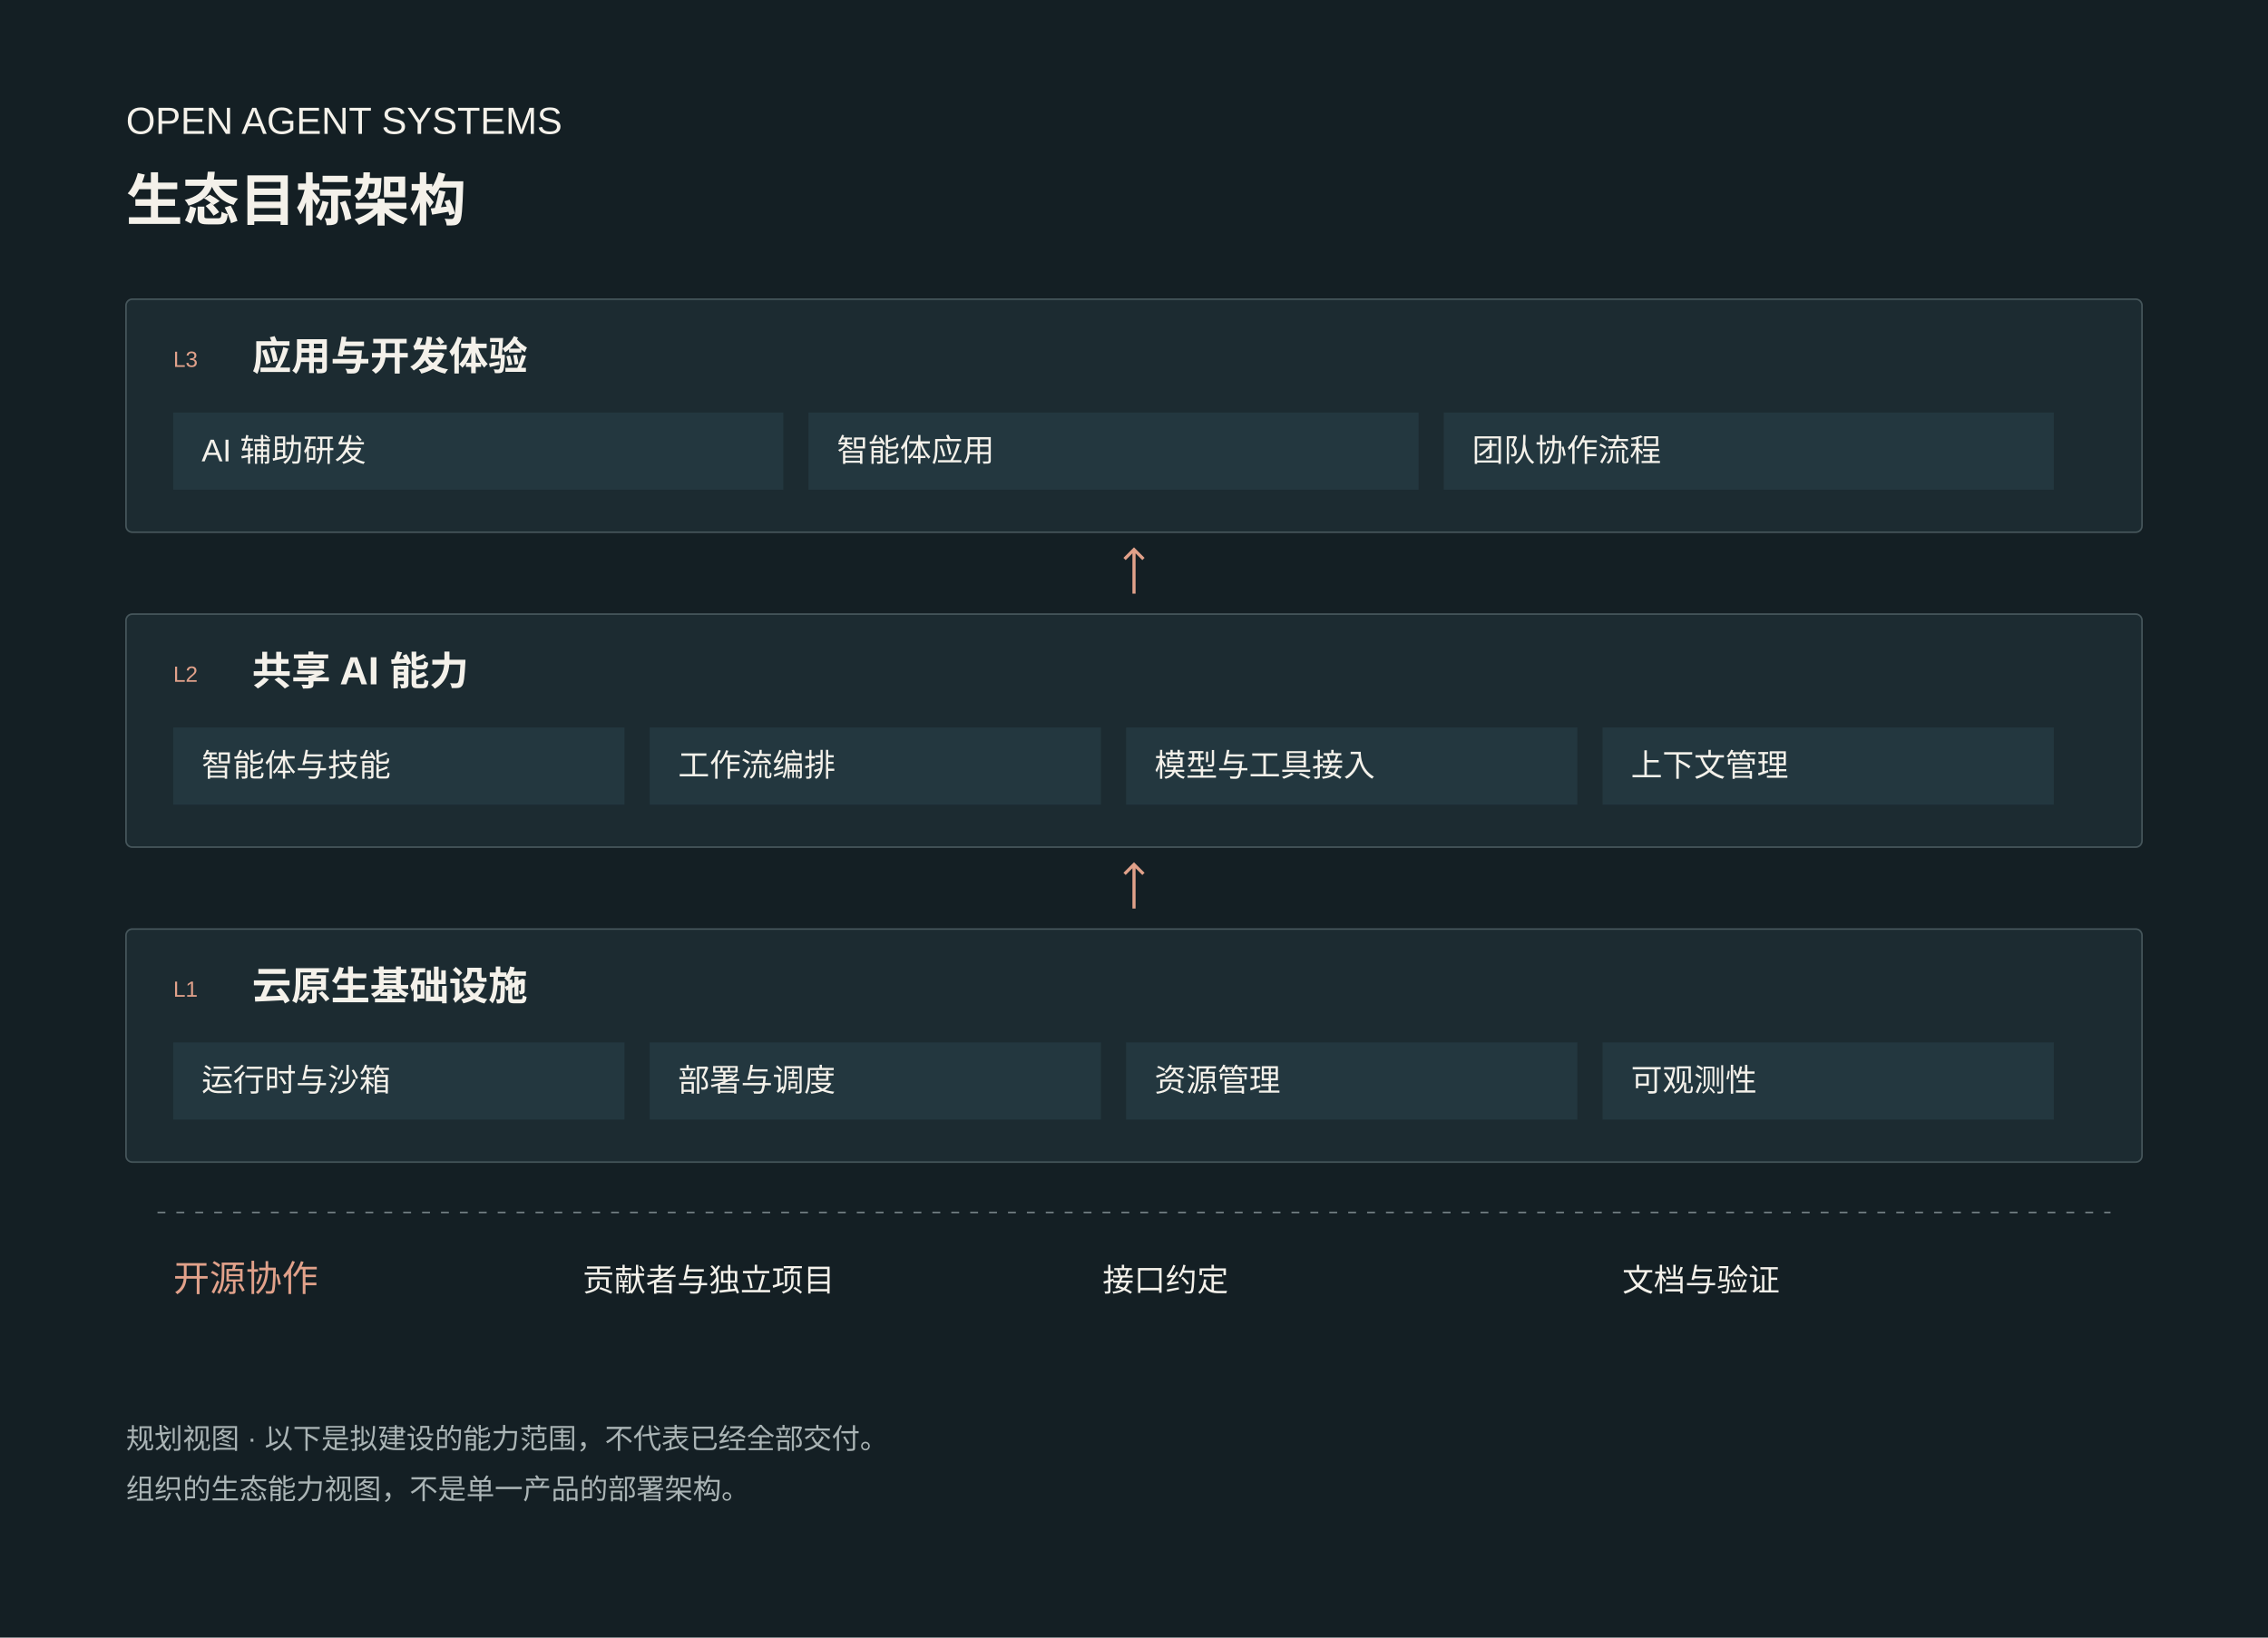
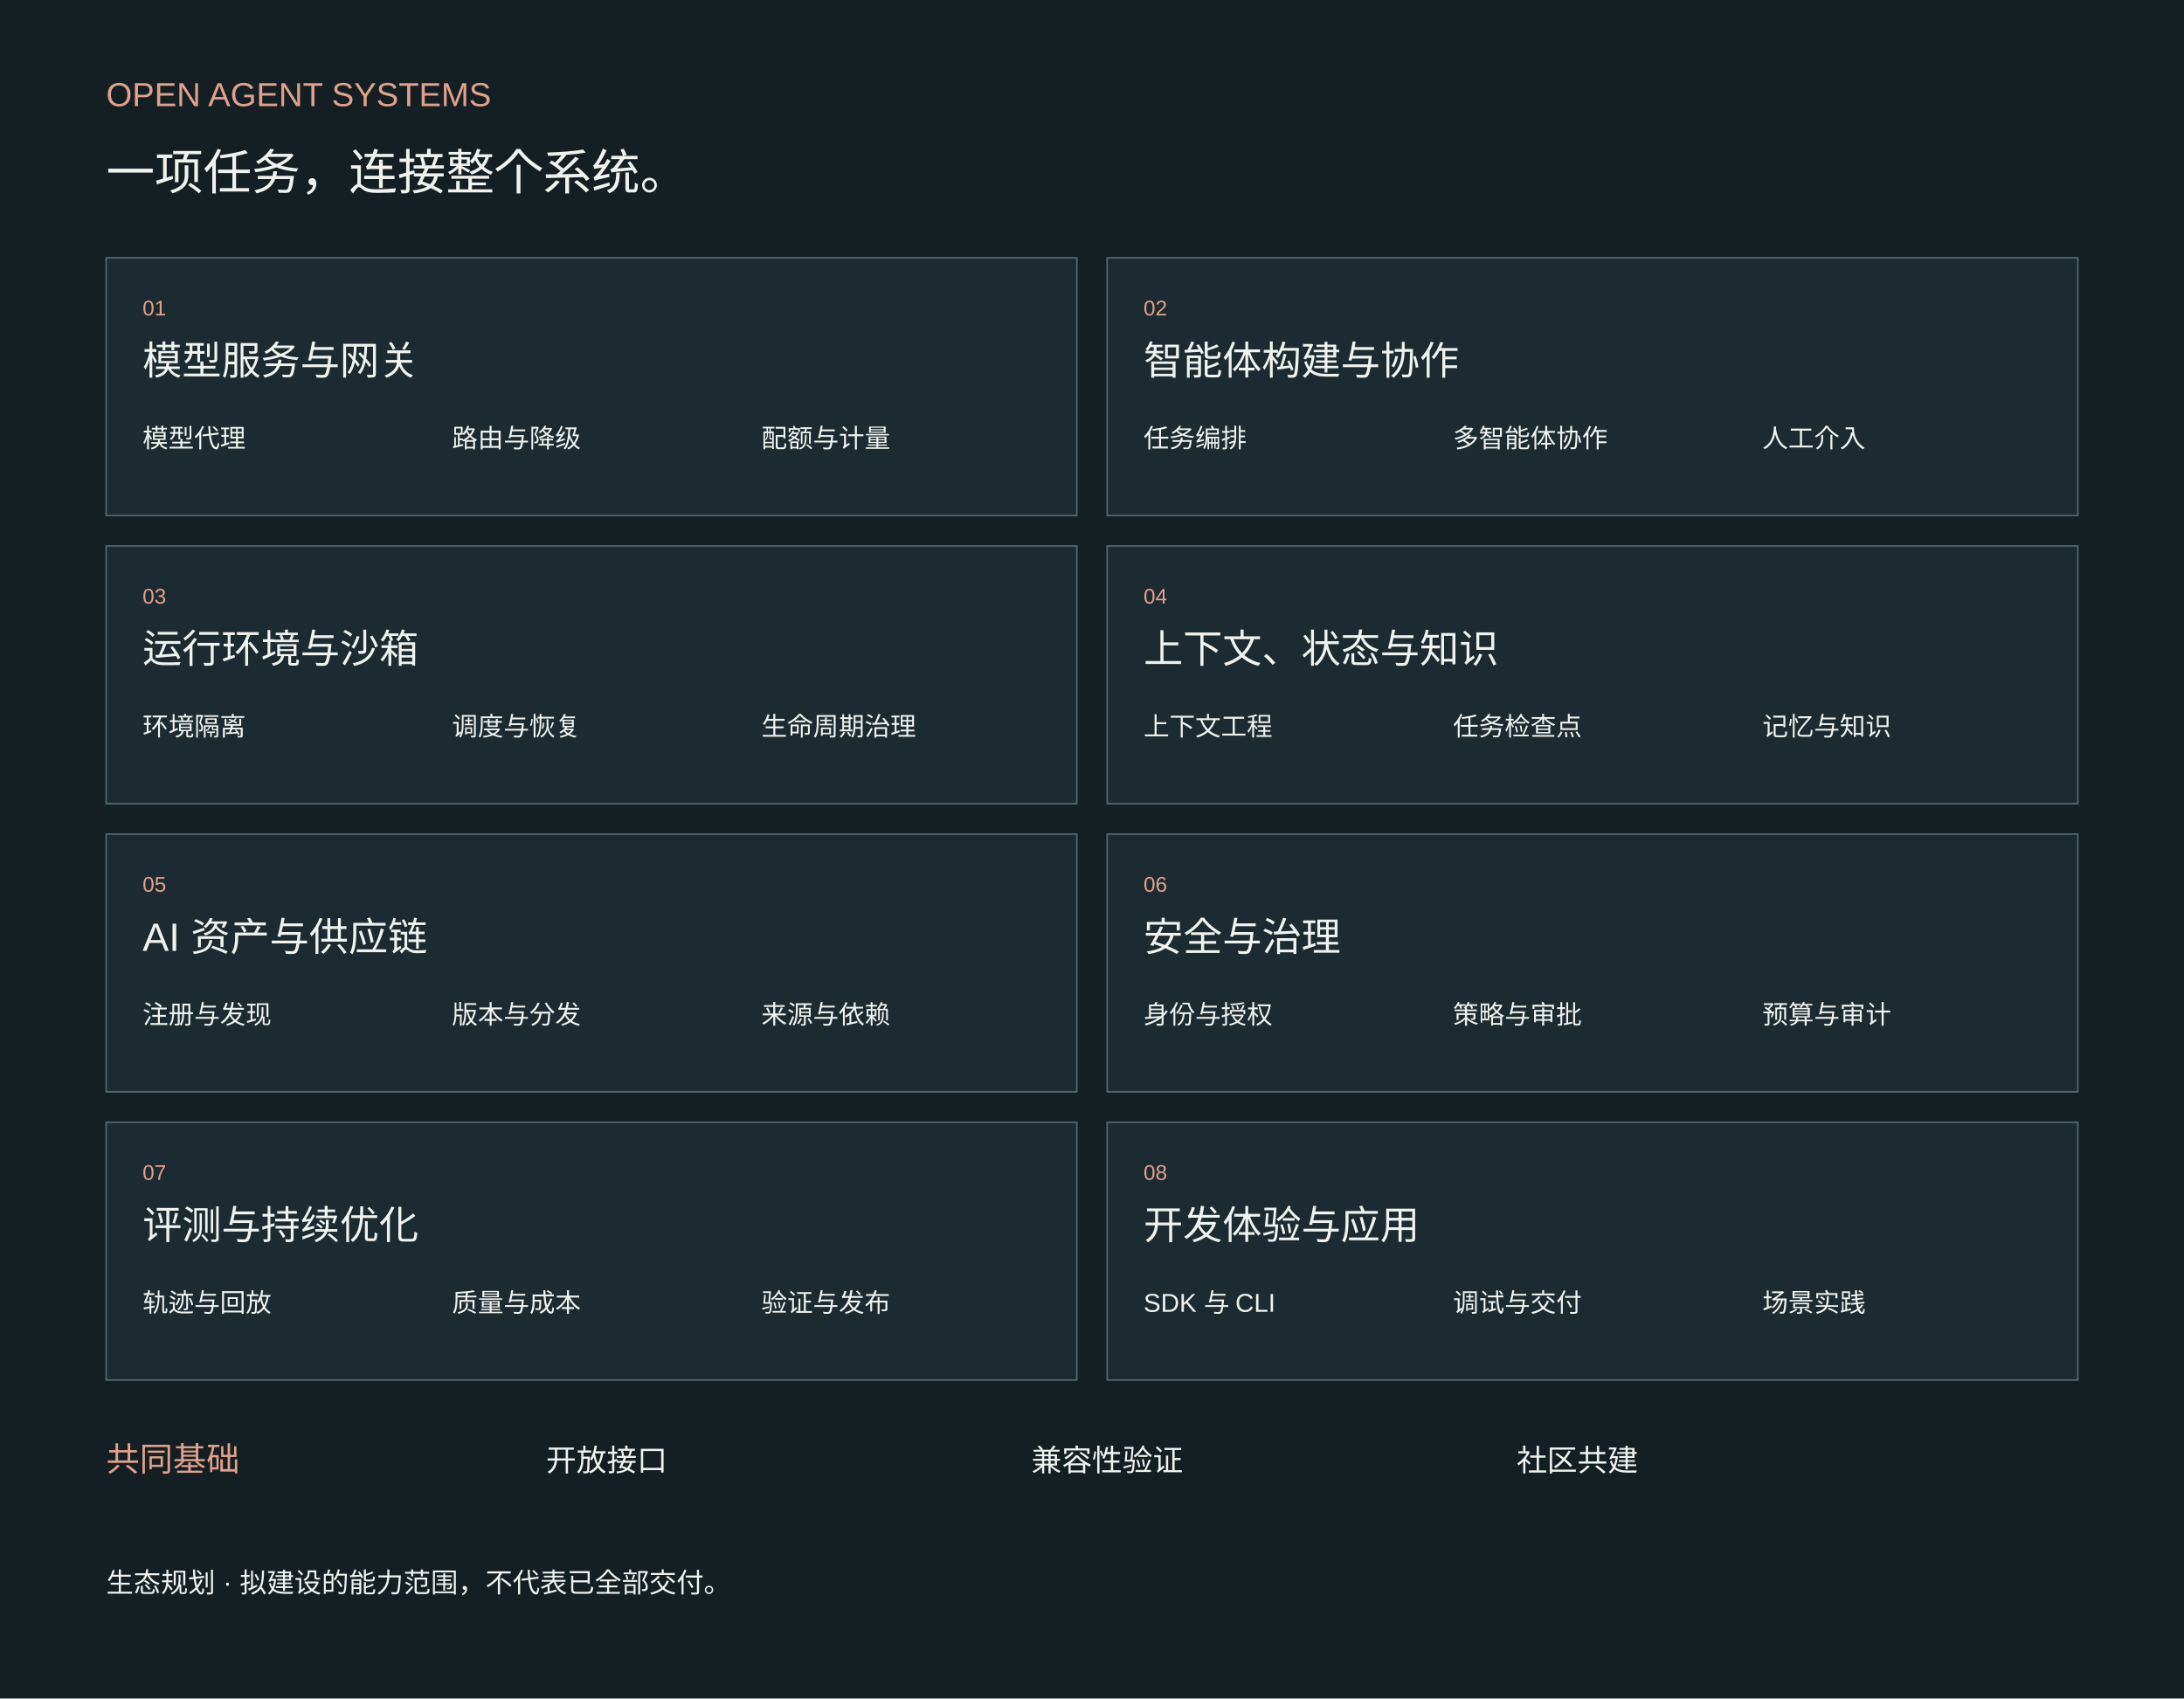
- <svg xmlns="http://www.w3.org/2000/svg" width="1440" height="1040" viewBox="0 0 1440 1040" role="img" aria-labelledby="title desc">
-   <style>text{font-family:Arial,"PingFang SC","Microsoft YaHei",sans-serif;fill:#f4f1ea}.muted{fill:#aab4b5}.accent{fill:#e1a18a}</style>
-   <rect width="1440" height="1040" fill="#141f24" />
-   <text x="80" y="85" font-size="24">OPEN AGENT SYSTEMS</text>
-   <text x="80" y="140" font-size="36" font-weight="600">生态目标架构</text>
-   <rect x="80" y="190" width="1280" height="148" rx="4" fill="#1c2b31" stroke="#46565b" />
-   <text x="110" y="233" font-size="14" class="accent">L3</text>
-   <text x="160" y="235" font-size="25" font-weight="600">应用与开发体验</text>
-   <rect x="110.0" y="262" width="387.333" height="49" fill="#23373f" />
-   <text x="128.0" y="293" font-size="20">AI 辅助研发</text>
-   <rect x="513.333" y="262" width="387.333" height="49" fill="#23373f" />
-   <text x="531.333" y="293" font-size="20">智能体应用</text>
-   <rect x="916.667" y="262" width="387.333" height="49" fill="#23373f" />
-   <text x="934.667" y="293" font-size="20">团队协作流程</text>
-   <path d="M720 377V349m-6 6 6-6 6 6" fill="none" stroke="#e1a18a" stroke-width="2" />
-   <rect x="80" y="390" width="1280" height="148" rx="4" fill="#1c2b31" stroke="#46565b" />
-   <text x="110" y="433" font-size="14" class="accent">L2</text>
-   <text x="160" y="435" font-size="25" font-weight="600">共享 AI 能力</text>
-   <rect x="110.0" y="462" width="286.5" height="49" fill="#23373f" />
-   <text x="128.0" y="493" font-size="20">智能体与技能</text>
-   <rect x="412.5" y="462" width="286.5" height="49" fill="#23373f" />
-   <text x="430.5" y="493" font-size="20">工作流编排</text>
-   <rect x="715.0" y="462" width="286.5" height="49" fill="#23373f" />
-   <text x="733.0" y="493" font-size="20">模型与工具接入</text>
-   <rect x="1017.5" y="462" width="286.5" height="49" fill="#23373f" />
-   <text x="1035.5" y="493" font-size="20">上下文管理</text>
-   <path d="M720 577V549m-6 6 6-6 6 6" fill="none" stroke="#e1a18a" stroke-width="2" />
-   <rect x="80" y="590" width="1280" height="148" rx="4" fill="#1c2b31" stroke="#46565b" />
-   <text x="110" y="633" font-size="14" class="accent">L1</text>
-   <text x="160" y="635" font-size="25" font-weight="600">云原生基础设施</text>
-   <rect x="110.0" y="662" width="286.5" height="49" fill="#23373f" />
-   <text x="128.0" y="693" font-size="20">运行时与沙箱</text>
-   <rect x="412.5" y="662" width="286.5" height="49" fill="#23373f" />
-   <text x="430.5" y="693" font-size="20">部署与调度</text>
-   <rect x="715.0" y="662" width="286.5" height="49" fill="#23373f" />
-   <text x="733.0" y="693" font-size="20">资源管理</text>
-   <rect x="1017.5" y="662" width="286.5" height="49" fill="#23373f" />
-   <text x="1035.5" y="693" font-size="20">可观测性</text>
-   <path d="M100 770H1340" stroke="#738084" stroke-dasharray="5 7" />
-   <text x="110" y="820" font-size="23" class="accent">开源协作</text>
-   <text x="370" y="820" font-size="20">贡献者与独立项目</text>
-   <text x="700" y="820" font-size="20">接口约定</text>
-   <text x="1030" y="820" font-size="20">文档与验证</text>
-   <text x="80" y="920" font-size="18" class="muted">规划视图 · 以下是拟建设的能力范围，不代表已经全部交付。</text>
-   <text x="80" y="952" font-size="18" class="muted">组织的生态能力视图，不是单一产品的部署架构。</text>
+ <svg xmlns="http://www.w3.org/2000/svg" width="1440" height="1120" viewBox="0 0 1440 1120" role="img" aria-labelledby="title desc">
+   <style>text{font-family:Arial,"PingFang SC",sans-serif;fill:#eff2ed}.accent{fill:#e1a18a}</style>
+   <rect width="1440" height="1120" fill="#141f24" />
+   <text x="70" y="70" font-size="22" class="accent">OPEN AGENT SYSTEMS</text>
+   <text x="70" y="125" font-size="32">一项任务，连接整个系统。</text>
+   <rect x="70" y="170" width="640" height="170" fill="#1c2b31" stroke="#526a73" />
+   <text x="94" y="208" font-size="14" class="accent">01</text>
+   <text x="94" y="247" font-size="26">模型服务与网关</text>
+   <text x="94" y="295" font-size="17">模型代理</text>
+   <text x="298" y="295" font-size="17">路由与降级</text>
+   <text x="502" y="295" font-size="17">配额与计量</text>
+   <rect x="730" y="170" width="640" height="170" fill="#1c2b31" stroke="#526a73" />
+   <text x="754" y="208" font-size="14" class="accent">02</text>
+   <text x="754" y="247" font-size="26">智能体构建与协作</text>
+   <text x="754" y="295" font-size="17">任务编排</text>
+   <text x="958" y="295" font-size="17">多智能体协作</text>
+   <text x="1162" y="295" font-size="17">人工介入</text>
+   <rect x="70" y="360" width="640" height="170" fill="#1c2b31" stroke="#526a73" />
+   <text x="94" y="398" font-size="14" class="accent">03</text>
+   <text x="94" y="437" font-size="26">运行环境与沙箱</text>
+   <text x="94" y="485" font-size="17">环境隔离</text>
+   <text x="298" y="485" font-size="17">调度与恢复</text>
+   <text x="502" y="485" font-size="17">生命周期治理</text>
+   <rect x="730" y="360" width="640" height="170" fill="#1c2b31" stroke="#526a73" />
+   <text x="754" y="398" font-size="14" class="accent">04</text>
+   <text x="754" y="437" font-size="26">上下文、状态与知识</text>
+   <text x="754" y="485" font-size="17">上下文工程</text>
+   <text x="958" y="485" font-size="17">任务检查点</text>
+   <text x="1162" y="485" font-size="17">记忆与知识</text>
+   <rect x="70" y="550" width="640" height="170" fill="#1c2b31" stroke="#526a73" />
+   <text x="94" y="588" font-size="14" class="accent">05</text>
+   <text x="94" y="627" font-size="26">AI 资产与供应链</text>
+   <text x="94" y="675" font-size="17">注册与发现</text>
+   <text x="298" y="675" font-size="17">版本与分发</text>
+   <text x="502" y="675" font-size="17">来源与依赖</text>
+   <rect x="730" y="550" width="640" height="170" fill="#1c2b31" stroke="#526a73" />
+   <text x="754" y="588" font-size="14" class="accent">06</text>
+   <text x="754" y="627" font-size="26">安全与治理</text>
+   <text x="754" y="675" font-size="17">身份与授权</text>
+   <text x="958" y="675" font-size="17">策略与审批</text>
+   <text x="1162" y="675" font-size="17">预算与审计</text>
+   <rect x="70" y="740" width="640" height="170" fill="#1c2b31" stroke="#526a73" />
+   <text x="94" y="778" font-size="14" class="accent">07</text>
+   <text x="94" y="817" font-size="26">评测与持续优化</text>
+   <text x="94" y="865" font-size="17">轨迹与回放</text>
+   <text x="298" y="865" font-size="17">质量与成本</text>
+   <text x="502" y="865" font-size="17">验证与发布</text>
+   <rect x="730" y="740" width="640" height="170" fill="#1c2b31" stroke="#526a73" />
+   <text x="754" y="778" font-size="14" class="accent">08</text>
+   <text x="754" y="817" font-size="26">开发体验与应用</text>
+   <text x="754" y="865" font-size="17">SDK 与 CLI</text>
+   <text x="958" y="865" font-size="17">调试与交付</text>
+   <text x="1162" y="865" font-size="17">场景实践</text>
+   <text x="70" y="970" font-size="22" class="accent">共同基础</text>
+   <text x="360" y="970" font-size="20">开放接口</text>
+   <text x="680" y="970" font-size="20">兼容性验证</text>
+   <text x="1000" y="970" font-size="20">社区共建</text>
+   <text x="70" y="1050" font-size="18">生态规划 · 拟建设的能力范围，不代表已全部交付。</text>
</svg>
